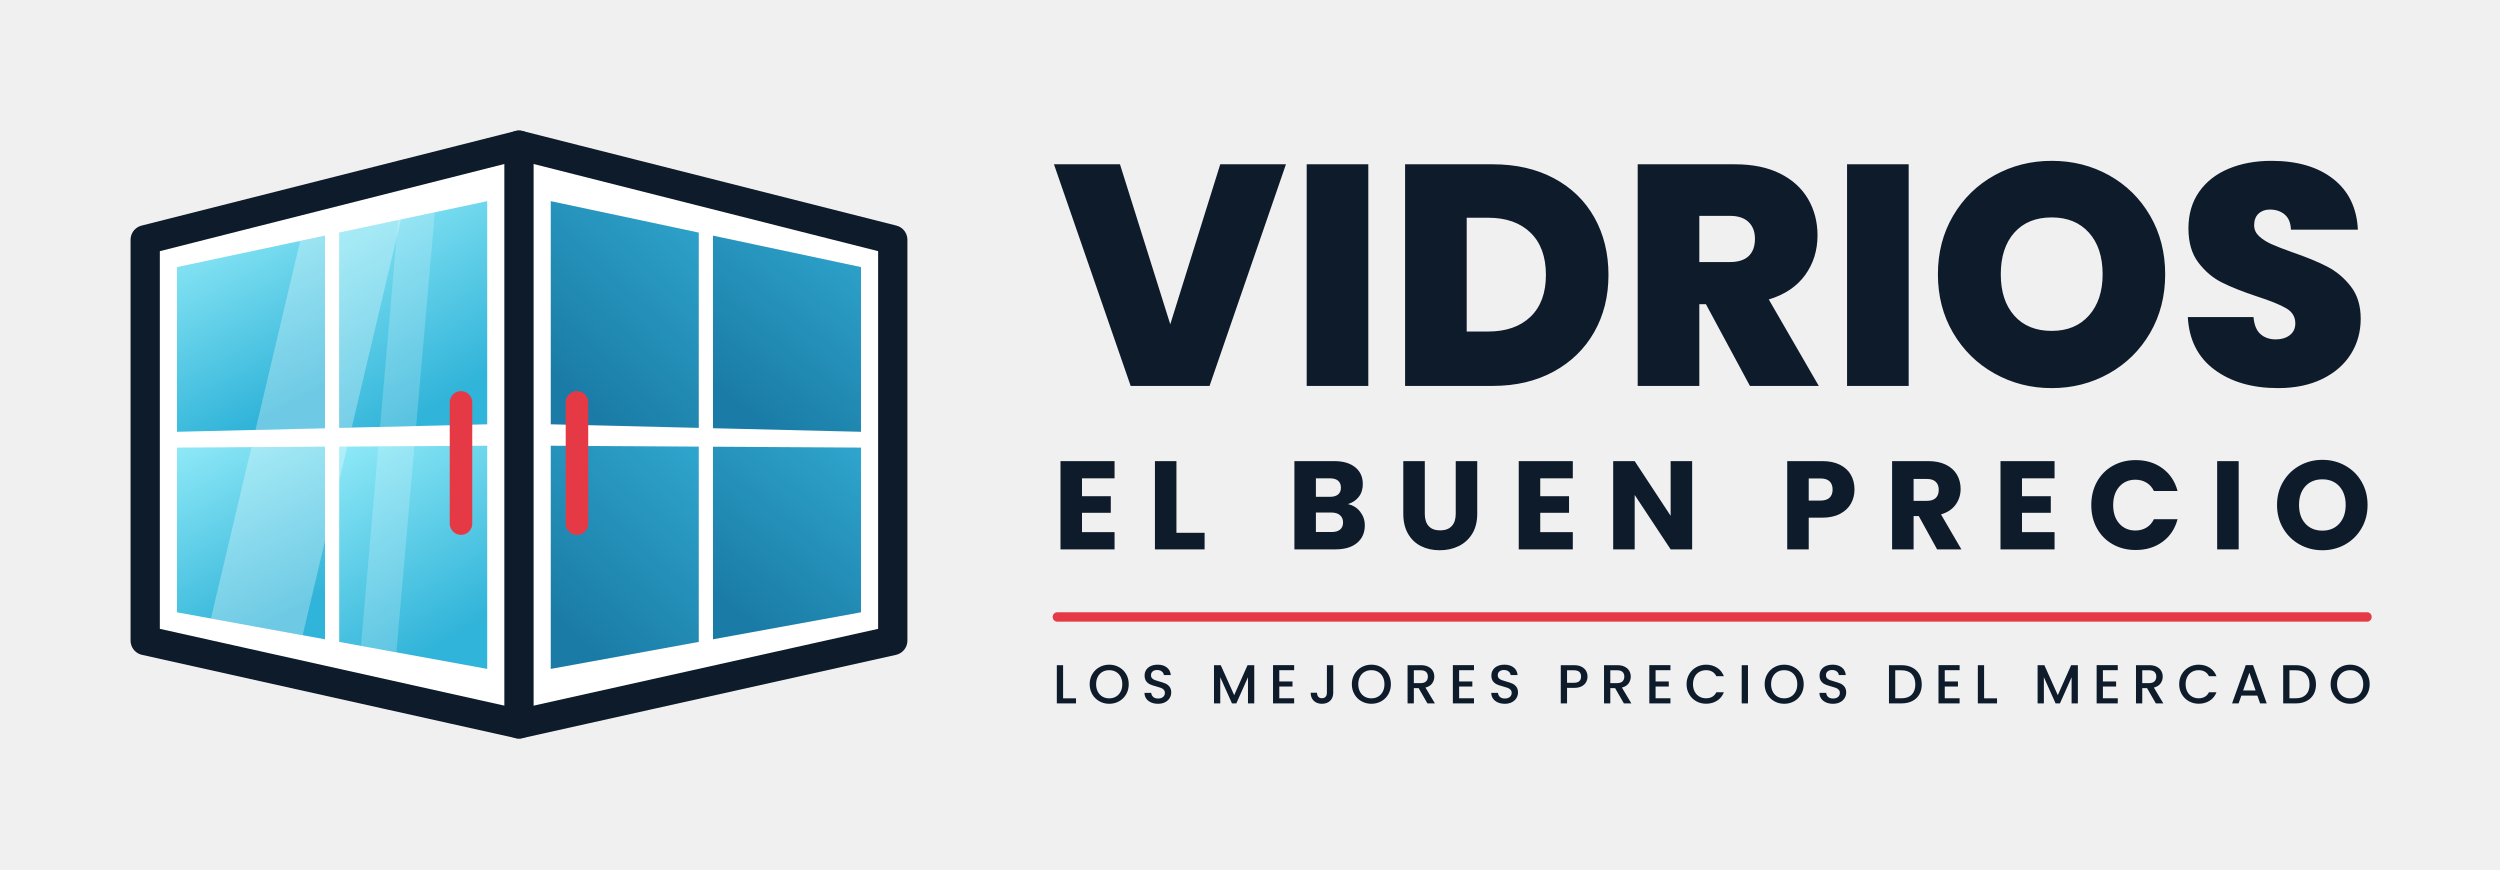
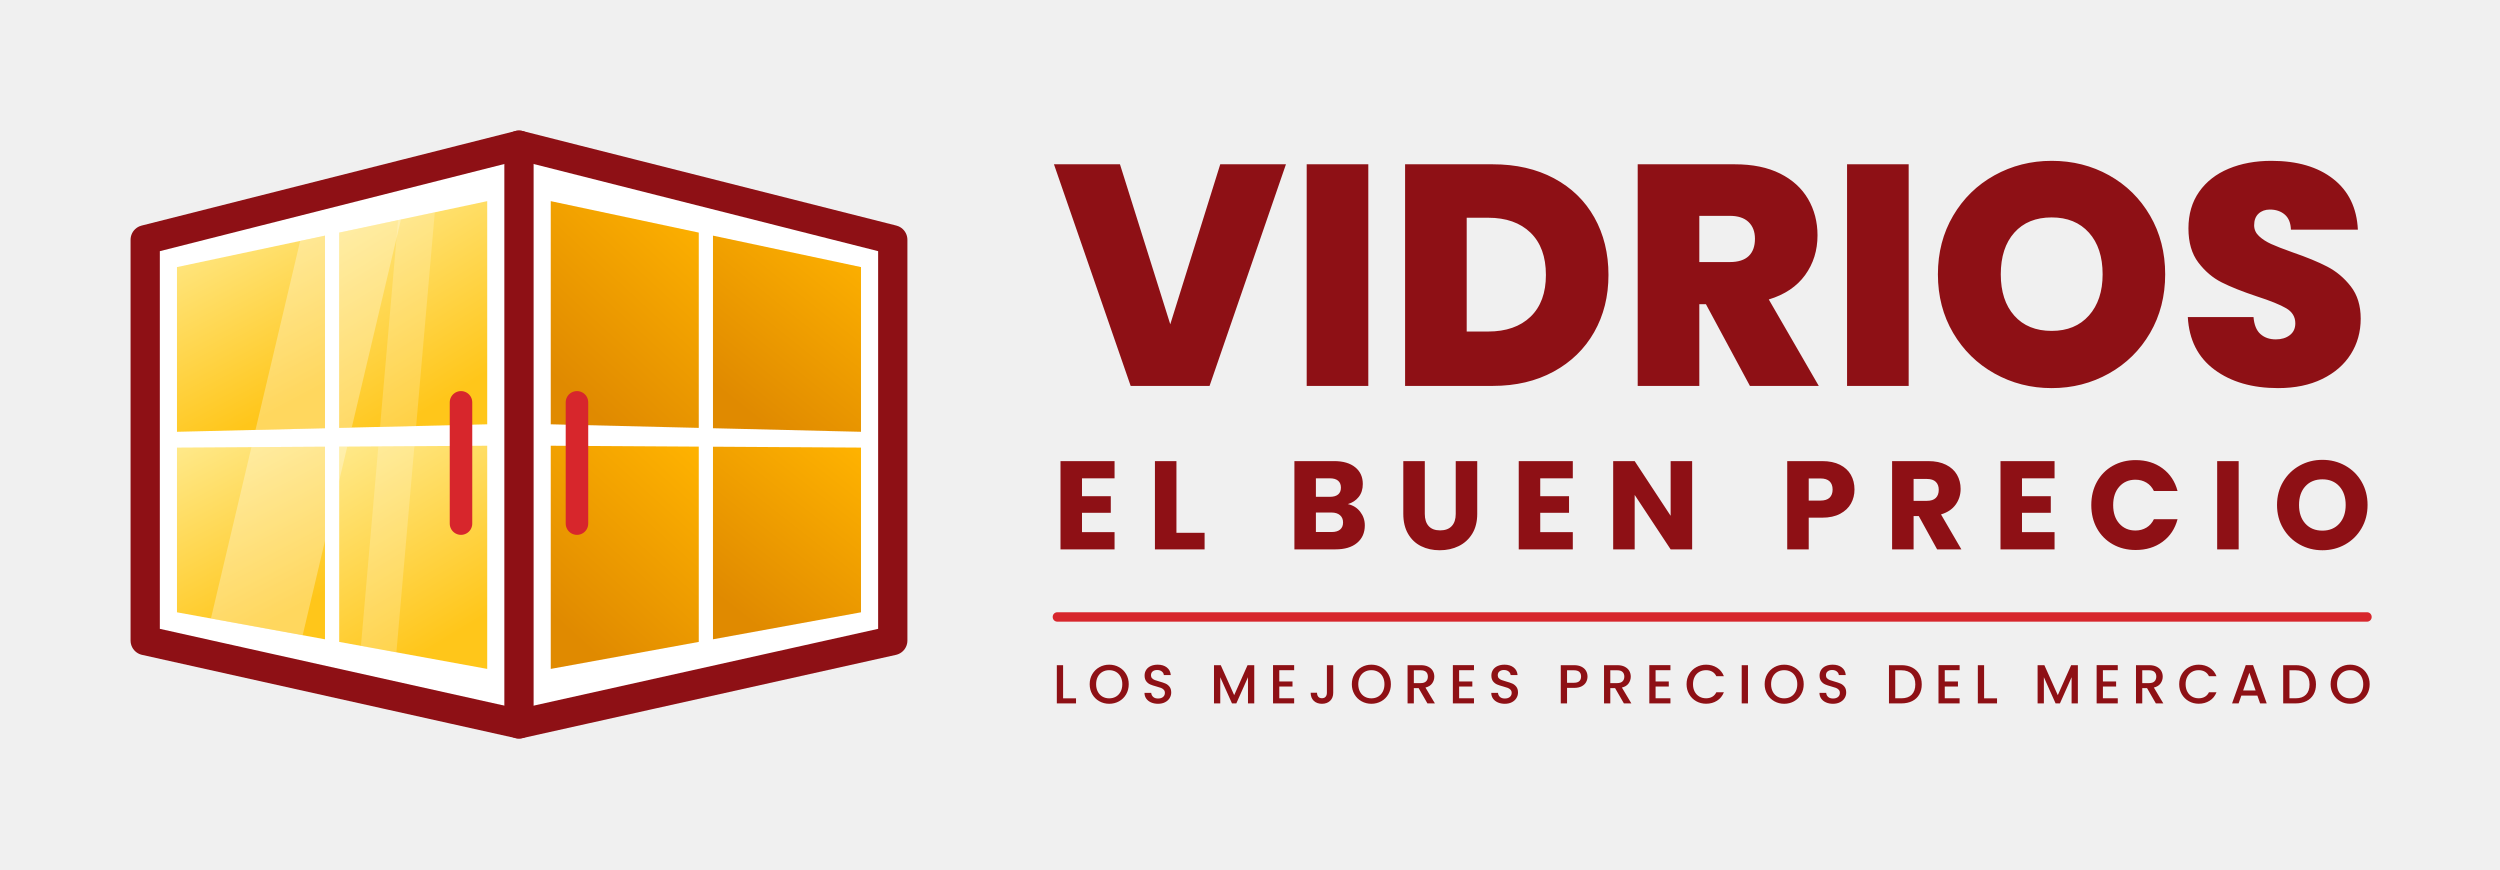
<svg xmlns="http://www.w3.org/2000/svg" viewBox="0 0 1352 470" width="1352" height="470">
  <defs>
    <linearGradient id="glassA" x1="0" y1="0" x2="0.4" y2="1">
-       <stop offset="0" stop-color="#8FE9F7" />
-       <stop offset="1" stop-color="#31B4D9" />
+       <stop offset="0" stop-color="#FFE98A" />
+       <stop offset="1" stop-color="#FFC61A" />
    </linearGradient>
    <linearGradient id="glassB" x1="1" y1="0" x2="0.4" y2="1">
-       <stop offset="0" stop-color="#2FA5CD" />
-       <stop offset="1" stop-color="#1A7CA6" />
+       <stop offset="0" stop-color="#FFB300" />
+       <stop offset="1" stop-color="#E08A00" />
    </linearGradient>
    <linearGradient id="bgDark" x1="0" y1="0" x2="1" y2="1">
-       <stop offset="0" stop-color="#16304A" />
-       <stop offset="1" stop-color="#0A1523" />
+       <stop offset="0" stop-color="#C4171F" />
+       <stop offset="1" stop-color="#6B0A0E" />
    </linearGradient>
    <radialGradient id="bgGlow" cx="0.5" cy="0.42" r="0.62">
-       <stop offset="0" stop-color="#2A5A80" stop-opacity="0.75" />
-       <stop offset="1" stop-color="#2A5A80" stop-opacity="0" />
+       <stop offset="0" stop-color="#FF7A2F" stop-opacity="0.45" />
+       <stop offset="1" stop-color="#FF7A2F" stop-opacity="0" />
    </radialGradient>
    <clipPath id="clipGlass">
      <polygon points="471.78,297.69 340.31,325.63 340.31,499.08 471.78,495.91" fill="#000" />
      <polygon points="471.78,514.94 340.31,515.73 340.31,689.18 471.78,713.16" fill="#000" />
      <polygon points="327.69,328.32 196.22,356.26 196.22,502.56 327.69,499.39" fill="#000" />
      <polygon points="327.69,515.80 196.22,516.59 196.22,662.89 327.69,686.87" fill="#000" />
    </clipPath>
  </defs>
  <g transform="translate(70.000,70.000) scale(0.60886) translate(-154.00,-234.00)">
-     <polygon points="500.00,248.00 832.00,332.00 832.00,688.00 500.00,762.00 168.00,688.00 168.00,332.00" fill="#FFFFFF" stroke="#0E1B2A" stroke-width="26" stroke-linejoin="round" />
+     <polygon points="500.00,248.00 832.00,332.00 832.00,688.00 500.00,762.00 168.00,688.00 168.00,332.00" fill="#FFFFFF" stroke="#8E1015" stroke-width="26" stroke-linejoin="round" />
    <g>
      <polygon points="471.78,297.69 340.31,325.63 340.31,499.08 471.78,495.91" fill="url(#glassA)" />
      <polygon points="471.78,514.94 340.31,515.73 340.31,689.18 471.78,713.16" fill="url(#glassA)" />
      <polygon points="327.69,328.32 196.22,356.26 196.22,502.56 327.69,499.39" fill="url(#glassA)" />
      <polygon points="327.69,515.80 196.22,516.59 196.22,662.89 327.69,686.87" fill="url(#glassA)" />
    </g>
    <g>
      <polygon points="528.22,297.69 659.69,325.63 659.69,499.08 528.22,495.91" fill="url(#glassB)" />
      <polygon points="528.22,514.94 659.69,515.73 659.69,689.18 528.22,713.16" fill="url(#glassB)" />
      <polygon points="672.31,328.32 803.78,356.26 803.78,502.56 672.31,499.39" fill="url(#glassB)" />
      <polygon points="672.31,515.80 803.78,516.59 803.78,662.89 672.31,686.87" fill="url(#glassB)" />
    </g>
    <g clip-path="url(#clipGlass)">
      <polygon points="200,780 330,230 415,230 285,780" fill="#FFFFFF" opacity="0.30" />
      <polygon points="352,780 400,230 432,230 384,780" fill="#FFFFFF" opacity="0.20" />
    </g>
-     <line x1="500.0" y1="248.0" x2="500.0" y2="762.0" stroke="#0E1B2A" stroke-width="26" stroke-linecap="round" />
-     <line x1="448.5" y1="476.4" x2="448.5" y2="584.1" stroke="#E63946" stroke-width="20" stroke-linecap="round" />
-     <line x1="551.5" y1="476.4" x2="551.5" y2="584.1" stroke="#E63946" stroke-width="20" stroke-linecap="round" />
+     <line x1="500.0" y1="248.0" x2="500.0" y2="762.0" stroke="#8E1015" stroke-width="26" stroke-linecap="round" />
+     <line x1="448.5" y1="476.4" x2="448.5" y2="584.1" stroke="#D7262C" stroke-width="20" stroke-linecap="round" />
+     <line x1="551.5" y1="476.4" x2="551.5" y2="584.1" stroke="#D7262C" stroke-width="20" stroke-linecap="round" />
  </g>
  <g transform="translate(569.3,89.7)">
    <g transform="translate(0,119.00)">
-       <path d="M126.14 -119.85 84.83 0.0H42.16L0.68 -119.85H36.38L63.58 -33.32L90.61 -119.85Z M170.68 -119.85V0.0H137.36V-119.85Z M300.56 -60.01Q300.56 -42.67 292.825 -29.07Q285.09 -15.47 270.895 -7.735Q256.7 0.0 238.0 0.0H190.57V-119.85H238.0Q256.87 -119.85 271.065 -112.285Q285.26 -104.72 292.91 -91.12Q300.56 -77.52 300.56 -60.01ZM266.73 -60.01Q266.73 -74.8 258.4 -82.875Q250.07 -90.95 235.45 -90.95H223.89V-29.41H235.45Q250.07 -29.41 258.4 -37.4Q266.73 -45.39 266.73 -60.01Z M377.06 0.0 353.26 -44.2H349.69V0.0H316.37V-119.85H368.9Q383.35 -119.85 393.38 -114.835Q403.41 -109.82 408.51 -101.065Q413.61 -92.31 413.61 -81.43Q413.61 -69.19 406.895 -59.925Q400.18 -50.66 387.26 -46.75L414.29 0.0ZM349.69 -66.98H366.18Q372.98 -66.98 376.38 -70.21Q379.78 -73.44 379.78 -79.56Q379.78 -85.34 376.295 -88.655Q372.81 -91.97 366.18 -91.97H349.69Z M462.91 -119.85V0.0H429.59V-119.85Z M478.72 -60.35Q478.72 -78.03 486.965 -92.055Q495.21 -106.08 509.32 -113.9Q523.43 -121.72 540.26 -121.72Q557.26 -121.72 571.285 -113.9Q585.31 -106.08 593.47 -92.055Q601.63 -78.03 601.63 -60.35Q601.63 -42.67 593.47 -28.645Q585.31 -14.62 571.2 -6.715Q557.09 1.19 540.26 1.19Q523.43 1.19 509.32 -6.715Q495.21 -14.62 486.965 -28.645Q478.72 -42.67 478.72 -60.35ZM567.8 -60.35Q567.8 -74.63 560.405 -82.875Q553.01 -91.12 540.26 -91.12Q527.34 -91.12 520.03 -82.875Q512.72 -74.63 512.72 -60.35Q512.72 -46.24 520.03 -37.995Q527.34 -29.75 540.26 -29.75Q553.01 -29.75 560.405 -38.08Q567.8 -46.41 567.8 -60.35Z M613.87 -37.23H649.4Q649.91 -30.94 653.14 -28.05Q656.37 -25.16 661.47 -25.16Q666.06 -25.16 669.035 -27.455Q672.01 -29.75 672.01 -33.83Q672.01 -39.1 667.08 -41.99Q662.15 -44.88 651.1 -48.45Q639.37 -52.36 632.145 -56.015Q624.92 -59.67 619.565 -66.725Q614.21 -73.78 614.21 -85.17Q614.21 -96.73 619.99 -104.975Q625.77 -113.22 635.97 -117.47Q646.17 -121.72 659.09 -121.72Q680 -121.72 692.495 -111.945Q704.99 -102.17 705.84 -84.49H669.63Q669.46 -89.93 666.315 -92.65Q663.17 -95.37 658.24 -95.37Q654.5 -95.37 652.12 -93.16Q649.74 -90.95 649.74 -86.87Q649.74 -83.47 652.375 -81.005Q655.01 -78.54 658.92 -76.755Q662.83 -74.97 670.48 -72.25Q681.87 -68.34 689.265 -64.515Q696.66 -60.69 702.015 -53.805Q707.37 -46.92 707.37 -36.38Q707.37 -25.67 702.015 -17.17Q696.66 -8.67 686.545 -3.74Q676.43 1.19 662.66 1.19Q641.75 1.19 628.32 -8.755Q614.89 -18.7 613.87 -37.23Z" fill="#0E1B2A" />
-       <path d="M15.844 49.98V59.636H31.416V68.612H15.844V79.084H33.456V88.4H4.216V40.664H33.456V49.98Z M66.917 79.424H82.149V88.4H55.289V40.664H66.917Z M168.792 75.412Q168.792 81.396 164.61 84.898Q160.428 88.4 152.948 88.4H130.712V40.664H152.2Q159.476 40.664 163.59 43.996Q167.704 47.328 167.704 53.04Q167.704 57.256 165.494 60.044Q163.284 62.832 159.612 63.92Q163.76 64.804 166.276 68.034Q168.792 71.264 168.792 75.412ZM142.34 59.976H149.956Q152.812 59.976 154.342 58.718Q155.872 57.46 155.872 55.012Q155.872 52.564 154.342 51.272Q152.812 49.98 149.956 49.98H142.34ZM157.028 73.848Q157.028 71.332 155.362 69.904Q153.696 68.476 150.772 68.476H142.34V79.016H150.908Q153.832 79.016 155.43 77.69Q157.028 76.364 157.028 73.848Z M201.233 40.664V69.224Q201.233 73.508 203.341 75.82Q205.449 78.132 209.529 78.132Q213.609 78.132 215.785 75.82Q217.961 73.508 217.961 69.224V40.664H229.589V69.156Q229.589 75.548 226.869 79.968Q224.149 84.388 219.559 86.632Q214.969 88.876 209.325 88.876Q203.681 88.876 199.227 86.666Q194.773 84.456 192.189 80.002Q189.605 75.548 189.605 69.156V40.664Z M263.662 49.98V59.636H279.234V68.612H263.662V79.084H281.274V88.4H252.034V40.664H281.274V49.98Z M345.811 88.4H334.183L314.735 58.956V88.4H303.107V40.664H314.735L334.183 70.244V40.664H345.811Z M416.066 71.264H408.858V88.4H397.23V40.664H416.066Q421.778 40.664 425.722 42.636Q429.666 44.608 431.638 48.076Q433.61 51.544 433.61 56.032Q433.61 60.18 431.706 63.614Q429.802 67.048 425.858 69.156Q421.914 71.264 416.066 71.264ZM421.778 56.032Q421.778 53.176 420.146 51.612Q418.514 50.048 415.182 50.048H408.858V62.016H415.182Q418.514 62.016 420.146 60.452Q421.778 58.888 421.778 56.032Z M478.291 88.4 468.363 70.38H465.575V88.4H453.947V40.664H473.463Q479.107 40.664 483.085 42.636Q487.063 44.608 489.035 48.042Q491.007 51.476 491.007 55.692Q491.007 60.452 488.321 64.192Q485.635 67.932 480.399 69.496L491.415 88.4ZM465.575 62.152H472.783Q475.979 62.152 477.577 60.588Q479.175 59.024 479.175 56.168Q479.175 53.448 477.577 51.884Q475.979 50.32 472.783 50.32H465.575Z M524.196 49.98V59.636H539.768V68.612H524.196V79.084H541.808V88.4H512.568V40.664H541.808V49.98Z M585.674 40.12Q594.174 40.12 600.226 44.608Q606.278 49.096 608.318 56.848H595.534Q594.106 53.856 591.488 52.292Q588.87 50.728 585.538 50.728Q580.166 50.728 576.834 54.468Q573.502 58.208 573.502 64.464Q573.502 70.72 576.834 74.46Q580.166 78.2 585.538 78.2Q588.87 78.2 591.488 76.636Q594.106 75.072 595.534 72.08H608.318Q606.278 79.832 600.226 84.286Q594.174 88.74 585.674 88.74Q578.738 88.74 573.264 85.646Q567.79 82.552 564.73 77.044Q561.67 71.536 561.67 64.464Q561.67 57.392 564.73 51.85Q567.79 46.308 573.264 43.214Q578.738 40.12 585.674 40.12Z M641.371 40.664V88.4H629.743V40.664Z M662.116 64.396Q662.116 57.392 665.414 51.816Q668.712 46.24 674.322 43.112Q679.932 39.984 686.664 39.984Q693.396 39.984 699.006 43.112Q704.616 46.24 707.846 51.816Q711.076 57.392 711.076 64.396Q711.076 71.4 707.812 77.01Q704.548 82.62 698.972 85.748Q693.396 88.876 686.664 88.876Q679.932 88.876 674.322 85.748Q668.712 82.62 665.414 77.01Q662.116 71.4 662.116 64.396ZM699.244 64.396Q699.244 58.072 695.81 54.298Q692.376 50.524 686.664 50.524Q680.884 50.524 677.45 54.264Q674.016 58.004 674.016 64.396Q674.016 70.72 677.45 74.494Q680.884 78.268 686.664 78.268Q692.376 78.268 695.81 74.46Q699.244 70.652 699.244 64.396Z" fill="#0E1B2A" />
-       <rect x="0" y="122.4" width="713.3" height="5.1" rx="2.5" fill="#E63946" />
-       <path d="M5.623 168.963H12.614V171.7H2.231V151.024H5.623Z M19.999 161.317Q19.999 158.283 21.412 155.873Q22.825 153.463 25.25 152.11Q27.675 150.756 30.56 150.756Q33.476 150.756 35.9 152.11Q38.325 153.463 39.723 155.873Q41.122 158.283 41.122 161.317Q41.122 164.352 39.723 166.776Q38.325 169.201 35.9 170.555Q33.476 171.908 30.56 171.908Q27.675 171.908 25.25 170.555Q22.825 169.201 21.412 166.776Q19.999 164.352 19.999 161.317ZM37.641 161.317Q37.641 159.026 36.733 157.301Q35.826 155.575 34.22 154.653Q32.613 153.731 30.56 153.731Q28.508 153.731 26.901 154.653Q25.295 155.575 24.387 157.301Q23.48 159.026 23.48 161.317Q23.48 163.608 24.387 165.348Q25.295 167.089 26.901 168.026Q28.508 168.963 30.56 168.963Q32.613 168.963 34.22 168.026Q35.826 167.089 36.733 165.348Q37.641 163.608 37.641 161.317Z M49.637 165.988H53.267Q53.386 167.327 54.323 168.189Q55.26 169.052 56.956 169.052Q58.711 169.052 59.693 168.204Q60.674 167.356 60.674 166.018Q60.674 164.976 60.065 164.322Q59.455 163.667 58.547 163.31Q57.64 162.953 56.033 162.537Q54.01 162.001 52.746 161.451Q51.482 160.901 50.589 159.74Q49.697 158.58 49.697 156.647Q49.697 154.861 50.589 153.523Q51.482 152.184 53.088 151.47Q54.695 150.756 56.807 150.756Q59.812 150.756 61.731 152.258Q63.649 153.761 63.858 156.379H60.109Q60.02 155.248 59.038 154.445Q58.056 153.642 56.45 153.642Q54.992 153.642 54.07 154.385Q53.148 155.129 53.148 156.528Q53.148 157.48 53.728 158.089Q54.308 158.699 55.2 159.056Q56.093 159.413 57.64 159.83Q59.693 160.395 60.987 160.96Q62.281 161.525 63.188 162.701Q64.096 163.876 64.096 165.839Q64.096 167.416 63.248 168.814Q62.4 170.212 60.779 171.06Q59.157 171.908 56.956 171.908Q54.873 171.908 53.207 171.179Q51.541 170.45 50.589 169.112Q49.637 167.773 49.637 165.988Z M109.003 151.024V171.7H105.611V157.539L99.304 171.7H96.954L90.617 157.539V171.7H87.226V151.024H90.885L98.144 167.237L105.373 151.024Z M122.546 153.761V159.83H129.686V162.596H122.546V168.933H130.578V171.7H119.154V150.994H130.578V153.761Z M151.708 151.024V165.928Q151.708 168.695 150.027 170.302Q148.346 171.908 145.609 171.908Q142.872 171.908 141.191 170.302Q139.51 168.695 139.51 165.928H142.932Q142.961 167.297 143.631 168.1Q144.3 168.903 145.609 168.903Q146.918 168.903 147.602 168.085Q148.287 167.267 148.287 165.928V151.024Z M161.771 161.317Q161.771 158.283 163.184 155.873Q164.597 153.463 167.021 152.11Q169.446 150.756 172.332 150.756Q175.247 150.756 177.672 152.11Q180.097 153.463 181.495 155.873Q182.893 158.283 182.893 161.317Q182.893 164.352 181.495 166.776Q180.097 169.201 177.672 170.555Q175.247 171.908 172.332 171.908Q169.446 171.908 167.021 170.555Q164.597 169.201 163.184 166.776Q161.771 164.352 161.771 161.317ZM179.412 161.317Q179.412 159.026 178.505 157.301Q177.598 155.575 175.991 154.653Q174.385 153.731 172.332 153.731Q170.279 153.731 168.673 154.653Q167.066 155.575 166.159 157.301Q165.251 159.026 165.251 161.317Q165.251 163.608 166.159 165.348Q167.066 167.089 168.673 168.026Q170.279 168.963 172.332 168.963Q174.385 168.963 175.991 168.026Q177.598 167.089 178.505 165.348Q179.412 163.608 179.412 161.317Z M202.654 171.7 197.894 163.429H195.306V171.7H191.914V151.024H199.054Q201.434 151.024 203.086 151.857Q204.737 152.69 205.555 154.088Q206.373 155.486 206.373 157.212Q206.373 159.235 205.198 160.886Q204.023 162.537 201.583 163.132L206.7 171.7ZM195.306 160.722H199.054Q200.958 160.722 201.925 159.77Q202.892 158.818 202.892 157.212Q202.892 155.605 201.94 154.698Q200.988 153.79 199.054 153.79H195.306Z M219.797 153.761V159.83H226.937V162.596H219.797V168.933H227.83V171.7H216.406V150.994H227.83V153.761Z M237.178 165.988H240.808Q240.927 167.327 241.864 168.189Q242.801 169.052 244.497 169.052Q246.252 169.052 247.234 168.204Q248.216 167.356 248.216 166.018Q248.216 164.976 247.606 164.322Q246.996 163.667 246.088 163.31Q245.181 162.953 243.575 162.537Q241.552 162.001 240.287 161.451Q239.023 160.901 238.13 159.74Q237.238 158.58 237.238 156.647Q237.238 154.861 238.13 153.523Q239.023 152.184 240.629 151.47Q242.236 150.756 244.348 150.756Q247.353 150.756 249.272 152.258Q251.191 153.761 251.399 156.379H247.65Q247.561 155.248 246.579 154.445Q245.598 153.642 243.991 153.642Q242.533 153.642 241.611 154.385Q240.689 155.129 240.689 156.528Q240.689 157.48 241.269 158.089Q241.849 158.699 242.742 159.056Q243.634 159.413 245.181 159.83Q247.234 160.395 248.528 160.96Q249.822 161.525 250.729 162.701Q251.637 163.876 251.637 165.839Q251.637 167.416 250.789 168.814Q249.941 170.212 248.32 171.06Q246.698 171.908 244.497 171.908Q242.414 171.908 240.748 171.179Q239.082 170.45 238.13 169.112Q237.178 167.773 237.178 165.988Z M281.907 163.31H278.158V171.7H274.767V151.024H281.907Q284.287 151.024 285.938 151.842Q287.589 152.66 288.407 154.058Q289.225 155.457 289.225 157.182Q289.225 158.759 288.481 160.157Q287.738 161.555 286.101 162.433Q284.465 163.31 281.907 163.31ZM285.744 157.182Q285.744 153.79 281.907 153.79H278.158V160.544H281.907Q283.84 160.544 284.792 159.666Q285.744 158.788 285.744 157.182Z M308.897 171.7 304.137 163.429H301.549V171.7H298.157V151.024H305.297Q307.677 151.024 309.328 151.857Q310.98 152.69 311.798 154.088Q312.616 155.486 312.616 157.212Q312.616 159.235 311.441 160.886Q310.266 162.537 307.826 163.132L312.943 171.7ZM301.549 160.722H305.297Q307.201 160.722 308.168 159.77Q309.135 158.818 309.135 157.212Q309.135 155.605 308.183 154.698Q307.231 153.79 305.297 153.79H301.549Z M326.04 153.761V159.83H333.18V162.596H326.04V168.933H334.073V171.7H322.649V150.994H334.073V153.761Z M353.358 150.756Q356.66 150.756 359.233 152.377Q361.807 153.999 362.967 156.974H358.891Q358.088 155.337 356.66 154.534Q355.232 153.731 353.358 153.731Q351.305 153.731 349.698 154.653Q348.092 155.575 347.185 157.301Q346.277 159.026 346.277 161.317Q346.277 163.608 347.185 165.334Q348.092 167.059 349.698 167.996Q351.305 168.933 353.358 168.933Q355.232 168.933 356.66 168.13Q358.088 167.327 358.891 165.69H362.967Q361.807 168.665 359.233 170.272Q356.66 171.879 353.358 171.879Q350.442 171.879 348.032 170.525Q345.623 169.171 344.21 166.761Q342.796 164.352 342.796 161.317Q342.796 158.283 344.21 155.873Q345.623 153.463 348.047 152.11Q350.472 150.756 353.358 150.756Z M376.005 151.024V171.7H372.613V151.024Z M385.026 161.317Q385.026 158.283 386.439 155.873Q387.852 153.463 390.277 152.11Q392.701 150.756 395.587 150.756Q398.503 150.756 400.927 152.11Q403.352 153.463 404.75 155.873Q406.148 158.283 406.148 161.317Q406.148 164.352 404.75 166.776Q403.352 169.201 400.927 170.555Q398.503 171.908 395.587 171.908Q392.701 171.908 390.277 170.555Q387.852 169.201 386.439 166.776Q385.026 164.352 385.026 161.317ZM402.668 161.317Q402.668 159.026 401.76 157.301Q400.853 155.575 399.246 154.653Q397.64 153.731 395.587 153.731Q393.534 153.731 391.928 154.653Q390.321 155.575 389.414 157.301Q388.507 159.026 388.507 161.317Q388.507 163.608 389.414 165.348Q390.321 167.089 391.928 168.026Q393.534 168.963 395.587 168.963Q397.64 168.963 399.246 168.026Q400.853 167.089 401.76 165.348Q402.668 163.608 402.668 161.317Z M414.664 165.988H418.293Q418.412 167.327 419.35 168.189Q420.287 169.052 421.982 169.052Q423.738 169.052 424.719 168.204Q425.701 167.356 425.701 166.018Q425.701 164.976 425.091 164.322Q424.481 163.667 423.574 163.31Q422.667 162.953 421.06 162.537Q419.037 162.001 417.773 161.451Q416.508 160.901 415.616 159.74Q414.723 158.58 414.723 156.647Q414.723 154.861 415.616 153.523Q416.508 152.184 418.115 151.47Q419.721 150.756 421.834 150.756Q424.838 150.756 426.757 152.258Q428.676 153.761 428.884 156.379H425.136Q425.047 155.248 424.065 154.445Q423.083 153.642 421.477 153.642Q420.019 153.642 419.097 154.385Q418.174 155.129 418.174 156.528Q418.174 157.48 418.755 158.089Q419.335 158.699 420.227 159.056Q421.12 159.413 422.667 159.83Q424.719 160.395 426.014 160.96Q427.308 161.525 428.215 162.701Q429.122 163.876 429.122 165.839Q429.122 167.416 428.275 168.814Q427.427 170.212 425.805 171.06Q424.184 171.908 421.982 171.908Q419.9 171.908 418.234 171.179Q416.568 170.45 415.616 169.112Q414.664 167.773 414.664 165.988Z M469.983 161.436Q469.983 164.59 468.63 166.91Q467.276 169.231 464.792 170.465Q462.308 171.7 459.006 171.7H452.252V151.024H459.006Q462.308 151.024 464.792 152.288Q467.276 153.552 468.63 155.918Q469.983 158.283 469.983 161.436ZM466.503 161.436Q466.503 157.837 464.569 155.813Q462.635 153.79 459.006 153.79H455.644V168.933H459.006Q462.635 168.933 464.569 166.97Q466.503 165.006 466.503 161.436Z M482.426 153.761V159.83H489.566V162.596H482.426V168.933H490.458V171.7H479.034V150.994H490.458V153.761Z M503.704 168.963H510.696V171.7H500.313V151.024H503.704Z M554.412 151.024V171.7H551.021V157.539L544.714 171.7H542.364L536.027 157.539V171.7H532.635V151.024H536.295L543.554 167.237L550.783 151.024Z M567.956 153.761V159.83H575.096V162.596H567.956V168.933H575.988V171.7H564.564V150.994H575.988V153.761Z M596.582 171.7 591.822 163.429H589.234V171.7H585.843V151.024H592.983Q595.363 151.024 597.014 151.857Q598.665 152.69 599.483 154.088Q600.301 155.486 600.301 157.212Q600.301 159.235 599.126 160.886Q597.951 162.537 595.511 163.132L600.628 171.7ZM589.234 160.722H592.983Q594.887 160.722 595.854 159.77Q596.82 158.818 596.82 157.212Q596.82 155.605 595.868 154.698Q594.916 153.79 592.983 153.79H589.234Z M619.765 150.756Q623.067 150.756 625.64 152.377Q628.214 153.999 629.374 156.974H625.298Q624.495 155.337 623.067 154.534Q621.639 153.731 619.765 153.731Q617.712 153.731 616.105 154.653Q614.499 155.575 613.592 157.301Q612.684 159.026 612.684 161.317Q612.684 163.608 613.592 165.334Q614.499 167.059 616.105 167.996Q617.712 168.933 619.765 168.933Q621.639 168.933 623.067 168.13Q624.495 167.327 625.298 165.69H629.374Q628.214 168.665 625.64 170.272Q623.067 171.879 619.765 171.879Q616.849 171.879 614.439 170.525Q612.03 169.171 610.617 166.761Q609.203 164.352 609.203 161.317Q609.203 158.283 610.617 155.873Q612.03 153.463 614.454 152.11Q616.879 150.756 619.765 150.756Z M651.485 167.475H642.828L641.341 171.7H637.8L645.208 150.994H649.135L656.543 171.7H652.973ZM650.533 164.709 647.172 155.099 643.78 164.709Z M683.176 161.436Q683.176 164.59 681.823 166.91Q680.469 169.231 677.985 170.465Q675.501 171.7 672.198 171.7H665.445V151.024H672.198Q675.501 151.024 677.985 152.288Q680.469 153.552 681.823 155.918Q683.176 158.283 683.176 161.436ZM679.695 161.436Q679.695 157.837 677.762 155.813Q675.828 153.79 672.198 153.79H668.837V168.933H672.198Q675.828 168.933 677.762 166.97Q679.695 165.006 679.695 161.436Z M691.097 161.317Q691.097 158.283 692.51 155.873Q693.923 153.463 696.348 152.11Q698.772 150.756 701.658 150.756Q704.573 150.756 706.998 152.11Q709.423 153.463 710.821 155.873Q712.219 158.283 712.219 161.317Q712.219 164.352 710.821 166.776Q709.423 169.201 706.998 170.555Q704.573 171.908 701.658 171.908Q698.772 171.908 696.348 170.555Q693.923 169.201 692.51 166.776Q691.097 164.352 691.097 161.317ZM708.738 161.317Q708.738 159.026 707.831 157.301Q706.924 155.575 705.317 154.653Q703.711 153.731 701.658 153.731Q699.605 153.731 697.999 154.653Q696.392 155.575 695.485 157.301Q694.577 159.026 694.577 161.317Q694.577 163.608 695.485 165.348Q696.392 167.089 697.999 168.026Q699.605 168.963 701.658 168.963Q703.711 168.963 705.317 168.026Q706.924 167.089 707.831 165.348Q708.738 163.608 708.738 161.317Z" fill="#0E1B2A" />
+       <path d="M126.14 -119.85 84.83 0.0H42.16L0.68 -119.85H36.38L63.58 -33.32L90.61 -119.85Z M170.68 -119.85V0.0H137.36V-119.85Z M300.56 -60.01Q300.56 -42.67 292.825 -29.07Q285.09 -15.47 270.895 -7.735Q256.7 0.0 238.0 0.0H190.57V-119.85H238.0Q256.87 -119.85 271.065 -112.285Q285.26 -104.72 292.91 -91.12Q300.56 -77.52 300.56 -60.01ZM266.73 -60.01Q266.73 -74.8 258.4 -82.875Q250.07 -90.95 235.45 -90.95H223.89V-29.41H235.45Q250.07 -29.41 258.4 -37.4Q266.73 -45.39 266.73 -60.01Z M377.06 0.0 353.26 -44.2H349.69V0.0H316.37V-119.85H368.9Q383.35 -119.85 393.38 -114.835Q403.41 -109.82 408.51 -101.065Q413.61 -92.31 413.61 -81.43Q413.61 -69.19 406.895 -59.925Q400.18 -50.66 387.26 -46.75L414.29 0.0ZM349.69 -66.98H366.18Q372.98 -66.98 376.38 -70.21Q379.78 -73.44 379.78 -79.56Q379.78 -85.34 376.295 -88.655Q372.81 -91.97 366.18 -91.97H349.69Z M462.91 -119.85V0.0H429.59V-119.85Z M478.72 -60.35Q478.72 -78.03 486.965 -92.055Q495.21 -106.08 509.32 -113.9Q523.43 -121.72 540.26 -121.72Q557.26 -121.72 571.285 -113.9Q585.31 -106.08 593.47 -92.055Q601.63 -78.03 601.63 -60.35Q601.63 -42.67 593.47 -28.645Q585.31 -14.62 571.2 -6.715Q557.09 1.19 540.26 1.19Q523.43 1.19 509.32 -6.715Q495.21 -14.62 486.965 -28.645Q478.72 -42.67 478.72 -60.35ZM567.8 -60.35Q567.8 -74.63 560.405 -82.875Q553.01 -91.12 540.26 -91.12Q527.34 -91.12 520.03 -82.875Q512.72 -74.63 512.72 -60.35Q512.72 -46.24 520.03 -37.995Q527.34 -29.75 540.26 -29.75Q553.01 -29.75 560.405 -38.08Q567.8 -46.41 567.8 -60.35Z M613.87 -37.23H649.4Q649.91 -30.94 653.14 -28.05Q656.37 -25.16 661.47 -25.16Q666.06 -25.16 669.035 -27.455Q672.01 -29.75 672.01 -33.83Q672.01 -39.1 667.08 -41.99Q662.15 -44.88 651.1 -48.45Q639.37 -52.36 632.145 -56.015Q624.92 -59.67 619.565 -66.725Q614.21 -73.78 614.21 -85.17Q614.21 -96.73 619.99 -104.975Q625.77 -113.22 635.97 -117.47Q646.17 -121.72 659.09 -121.72Q680 -121.72 692.495 -111.945Q704.99 -102.17 705.84 -84.49H669.63Q669.46 -89.93 666.315 -92.65Q663.17 -95.37 658.24 -95.37Q654.5 -95.37 652.12 -93.16Q649.74 -90.95 649.74 -86.87Q649.74 -83.47 652.375 -81.005Q655.01 -78.54 658.92 -76.755Q662.83 -74.97 670.48 -72.25Q681.87 -68.34 689.265 -64.515Q696.66 -60.69 702.015 -53.805Q707.37 -46.92 707.37 -36.38Q707.37 -25.67 702.015 -17.17Q696.66 -8.67 686.545 -3.74Q676.43 1.19 662.66 1.19Q641.75 1.19 628.32 -8.755Q614.89 -18.7 613.87 -37.23Z" fill="#8E1015" />
+       <path d="M15.844 49.98V59.636H31.416V68.612H15.844V79.084H33.456V88.4H4.216V40.664H33.456V49.98Z M66.917 79.424H82.149V88.4H55.289V40.664H66.917Z M168.792 75.412Q168.792 81.396 164.61 84.898Q160.428 88.4 152.948 88.4H130.712V40.664H152.2Q159.476 40.664 163.59 43.996Q167.704 47.328 167.704 53.04Q167.704 57.256 165.494 60.044Q163.284 62.832 159.612 63.92Q163.76 64.804 166.276 68.034Q168.792 71.264 168.792 75.412ZM142.34 59.976H149.956Q152.812 59.976 154.342 58.718Q155.872 57.46 155.872 55.012Q155.872 52.564 154.342 51.272Q152.812 49.98 149.956 49.98H142.34ZM157.028 73.848Q157.028 71.332 155.362 69.904Q153.696 68.476 150.772 68.476H142.34V79.016H150.908Q153.832 79.016 155.43 77.69Q157.028 76.364 157.028 73.848Z M201.233 40.664V69.224Q201.233 73.508 203.341 75.82Q205.449 78.132 209.529 78.132Q213.609 78.132 215.785 75.82Q217.961 73.508 217.961 69.224V40.664H229.589V69.156Q229.589 75.548 226.869 79.968Q224.149 84.388 219.559 86.632Q214.969 88.876 209.325 88.876Q203.681 88.876 199.227 86.666Q194.773 84.456 192.189 80.002Q189.605 75.548 189.605 69.156V40.664Z M263.662 49.98V59.636H279.234V68.612H263.662V79.084H281.274V88.4H252.034V40.664H281.274V49.98Z M345.811 88.4H334.183L314.735 58.956V88.4H303.107V40.664H314.735L334.183 70.244V40.664H345.811Z M416.066 71.264H408.858V88.4H397.23V40.664H416.066Q421.778 40.664 425.722 42.636Q429.666 44.608 431.638 48.076Q433.61 51.544 433.61 56.032Q433.61 60.18 431.706 63.614Q429.802 67.048 425.858 69.156Q421.914 71.264 416.066 71.264ZM421.778 56.032Q421.778 53.176 420.146 51.612Q418.514 50.048 415.182 50.048H408.858V62.016H415.182Q418.514 62.016 420.146 60.452Q421.778 58.888 421.778 56.032Z M478.291 88.4 468.363 70.38H465.575V88.4H453.947V40.664H473.463Q479.107 40.664 483.085 42.636Q487.063 44.608 489.035 48.042Q491.007 51.476 491.007 55.692Q491.007 60.452 488.321 64.192Q485.635 67.932 480.399 69.496L491.415 88.4ZM465.575 62.152H472.783Q475.979 62.152 477.577 60.588Q479.175 59.024 479.175 56.168Q479.175 53.448 477.577 51.884Q475.979 50.32 472.783 50.32H465.575Z M524.196 49.98V59.636H539.768V68.612H524.196V79.084H541.808V88.4H512.568V40.664H541.808V49.98Z M585.674 40.12Q594.174 40.12 600.226 44.608Q606.278 49.096 608.318 56.848H595.534Q594.106 53.856 591.488 52.292Q588.87 50.728 585.538 50.728Q580.166 50.728 576.834 54.468Q573.502 58.208 573.502 64.464Q573.502 70.72 576.834 74.46Q580.166 78.2 585.538 78.2Q588.87 78.2 591.488 76.636Q594.106 75.072 595.534 72.08H608.318Q606.278 79.832 600.226 84.286Q594.174 88.74 585.674 88.74Q578.738 88.74 573.264 85.646Q567.79 82.552 564.73 77.044Q561.67 71.536 561.67 64.464Q561.67 57.392 564.73 51.85Q567.79 46.308 573.264 43.214Q578.738 40.12 585.674 40.12Z M641.371 40.664V88.4H629.743V40.664Z M662.116 64.396Q662.116 57.392 665.414 51.816Q668.712 46.24 674.322 43.112Q679.932 39.984 686.664 39.984Q693.396 39.984 699.006 43.112Q704.616 46.24 707.846 51.816Q711.076 57.392 711.076 64.396Q711.076 71.4 707.812 77.01Q704.548 82.62 698.972 85.748Q693.396 88.876 686.664 88.876Q679.932 88.876 674.322 85.748Q668.712 82.62 665.414 77.01Q662.116 71.4 662.116 64.396ZM699.244 64.396Q699.244 58.072 695.81 54.298Q692.376 50.524 686.664 50.524Q680.884 50.524 677.45 54.264Q674.016 58.004 674.016 64.396Q674.016 70.72 677.45 74.494Q680.884 78.268 686.664 78.268Q692.376 78.268 695.81 74.46Q699.244 70.652 699.244 64.396Z" fill="#8E1015" />
+       <rect x="0" y="122.4" width="713.3" height="5.1" rx="2.5" fill="#D7262C" />
+       <path d="M5.623 168.963H12.614V171.7H2.231V151.024H5.623Z M19.999 161.317Q19.999 158.283 21.412 155.873Q22.825 153.463 25.25 152.11Q27.675 150.756 30.56 150.756Q33.476 150.756 35.9 152.11Q38.325 153.463 39.723 155.873Q41.122 158.283 41.122 161.317Q41.122 164.352 39.723 166.776Q38.325 169.201 35.9 170.555Q33.476 171.908 30.56 171.908Q27.675 171.908 25.25 170.555Q22.825 169.201 21.412 166.776Q19.999 164.352 19.999 161.317ZM37.641 161.317Q37.641 159.026 36.733 157.301Q35.826 155.575 34.22 154.653Q32.613 153.731 30.56 153.731Q28.508 153.731 26.901 154.653Q25.295 155.575 24.387 157.301Q23.48 159.026 23.48 161.317Q23.48 163.608 24.387 165.348Q25.295 167.089 26.901 168.026Q28.508 168.963 30.56 168.963Q32.613 168.963 34.22 168.026Q35.826 167.089 36.733 165.348Q37.641 163.608 37.641 161.317Z M49.637 165.988H53.267Q53.386 167.327 54.323 168.189Q55.26 169.052 56.956 169.052Q58.711 169.052 59.693 168.204Q60.674 167.356 60.674 166.018Q60.674 164.976 60.065 164.322Q59.455 163.667 58.547 163.31Q57.64 162.953 56.033 162.537Q54.01 162.001 52.746 161.451Q51.482 160.901 50.589 159.74Q49.697 158.58 49.697 156.647Q49.697 154.861 50.589 153.523Q51.482 152.184 53.088 151.47Q54.695 150.756 56.807 150.756Q59.812 150.756 61.731 152.258Q63.649 153.761 63.858 156.379H60.109Q60.02 155.248 59.038 154.445Q58.056 153.642 56.45 153.642Q54.992 153.642 54.07 154.385Q53.148 155.129 53.148 156.528Q53.148 157.48 53.728 158.089Q54.308 158.699 55.2 159.056Q56.093 159.413 57.64 159.83Q59.693 160.395 60.987 160.96Q62.281 161.525 63.188 162.701Q64.096 163.876 64.096 165.839Q64.096 167.416 63.248 168.814Q62.4 170.212 60.779 171.06Q59.157 171.908 56.956 171.908Q54.873 171.908 53.207 171.179Q51.541 170.45 50.589 169.112Q49.637 167.773 49.637 165.988Z M109.003 151.024V171.7H105.611V157.539L99.304 171.7H96.954L90.617 157.539V171.7H87.226V151.024H90.885L98.144 167.237L105.373 151.024Z M122.546 153.761V159.83H129.686V162.596H122.546V168.933H130.578V171.7H119.154V150.994H130.578V153.761Z M151.708 151.024V165.928Q151.708 168.695 150.027 170.302Q148.346 171.908 145.609 171.908Q142.872 171.908 141.191 170.302Q139.51 168.695 139.51 165.928H142.932Q142.961 167.297 143.631 168.1Q144.3 168.903 145.609 168.903Q146.918 168.903 147.602 168.085Q148.287 167.267 148.287 165.928V151.024Z M161.771 161.317Q161.771 158.283 163.184 155.873Q164.597 153.463 167.021 152.11Q169.446 150.756 172.332 150.756Q175.247 150.756 177.672 152.11Q180.097 153.463 181.495 155.873Q182.893 158.283 182.893 161.317Q182.893 164.352 181.495 166.776Q180.097 169.201 177.672 170.555Q175.247 171.908 172.332 171.908Q169.446 171.908 167.021 170.555Q164.597 169.201 163.184 166.776Q161.771 164.352 161.771 161.317ZM179.412 161.317Q179.412 159.026 178.505 157.301Q177.598 155.575 175.991 154.653Q174.385 153.731 172.332 153.731Q170.279 153.731 168.673 154.653Q167.066 155.575 166.159 157.301Q165.251 159.026 165.251 161.317Q165.251 163.608 166.159 165.348Q167.066 167.089 168.673 168.026Q170.279 168.963 172.332 168.963Q174.385 168.963 175.991 168.026Q177.598 167.089 178.505 165.348Q179.412 163.608 179.412 161.317Z M202.654 171.7 197.894 163.429H195.306V171.7H191.914V151.024H199.054Q201.434 151.024 203.086 151.857Q204.737 152.69 205.555 154.088Q206.373 155.486 206.373 157.212Q206.373 159.235 205.198 160.886Q204.023 162.537 201.583 163.132L206.7 171.7ZM195.306 160.722H199.054Q200.958 160.722 201.925 159.77Q202.892 158.818 202.892 157.212Q202.892 155.605 201.94 154.698Q200.988 153.79 199.054 153.79H195.306Z M219.797 153.761V159.83H226.937V162.596H219.797V168.933H227.83V171.7H216.406V150.994H227.83V153.761Z M237.178 165.988H240.808Q240.927 167.327 241.864 168.189Q242.801 169.052 244.497 169.052Q246.252 169.052 247.234 168.204Q248.216 167.356 248.216 166.018Q248.216 164.976 247.606 164.322Q246.996 163.667 246.088 163.31Q245.181 162.953 243.575 162.537Q241.552 162.001 240.287 161.451Q239.023 160.901 238.13 159.74Q237.238 158.58 237.238 156.647Q237.238 154.861 238.13 153.523Q239.023 152.184 240.629 151.47Q242.236 150.756 244.348 150.756Q247.353 150.756 249.272 152.258Q251.191 153.761 251.399 156.379H247.65Q247.561 155.248 246.579 154.445Q245.598 153.642 243.991 153.642Q242.533 153.642 241.611 154.385Q240.689 155.129 240.689 156.528Q240.689 157.48 241.269 158.089Q241.849 158.699 242.742 159.056Q243.634 159.413 245.181 159.83Q247.234 160.395 248.528 160.96Q249.822 161.525 250.729 162.701Q251.637 163.876 251.637 165.839Q251.637 167.416 250.789 168.814Q249.941 170.212 248.32 171.06Q246.698 171.908 244.497 171.908Q242.414 171.908 240.748 171.179Q239.082 170.45 238.13 169.112Q237.178 167.773 237.178 165.988Z M281.907 163.31H278.158V171.7H274.767V151.024H281.907Q284.287 151.024 285.938 151.842Q287.589 152.66 288.407 154.058Q289.225 155.457 289.225 157.182Q289.225 158.759 288.481 160.157Q287.738 161.555 286.101 162.433Q284.465 163.31 281.907 163.31ZM285.744 157.182Q285.744 153.79 281.907 153.79H278.158V160.544H281.907Q283.84 160.544 284.792 159.666Q285.744 158.788 285.744 157.182Z M308.897 171.7 304.137 163.429H301.549V171.7H298.157V151.024H305.297Q307.677 151.024 309.328 151.857Q310.98 152.69 311.798 154.088Q312.616 155.486 312.616 157.212Q312.616 159.235 311.441 160.886Q310.266 162.537 307.826 163.132L312.943 171.7ZM301.549 160.722H305.297Q307.201 160.722 308.168 159.77Q309.135 158.818 309.135 157.212Q309.135 155.605 308.183 154.698Q307.231 153.79 305.297 153.79H301.549Z M326.04 153.761V159.83H333.18V162.596H326.04V168.933H334.073V171.7H322.649V150.994H334.073V153.761Z M353.358 150.756Q356.66 150.756 359.233 152.377Q361.807 153.999 362.967 156.974H358.891Q358.088 155.337 356.66 154.534Q355.232 153.731 353.358 153.731Q351.305 153.731 349.698 154.653Q348.092 155.575 347.185 157.301Q346.277 159.026 346.277 161.317Q346.277 163.608 347.185 165.334Q348.092 167.059 349.698 167.996Q351.305 168.933 353.358 168.933Q355.232 168.933 356.66 168.13Q358.088 167.327 358.891 165.69H362.967Q361.807 168.665 359.233 170.272Q356.66 171.879 353.358 171.879Q350.442 171.879 348.032 170.525Q345.623 169.171 344.21 166.761Q342.796 164.352 342.796 161.317Q342.796 158.283 344.21 155.873Q345.623 153.463 348.047 152.11Q350.472 150.756 353.358 150.756Z M376.005 151.024V171.7H372.613V151.024Z M385.026 161.317Q385.026 158.283 386.439 155.873Q387.852 153.463 390.277 152.11Q392.701 150.756 395.587 150.756Q398.503 150.756 400.927 152.11Q403.352 153.463 404.75 155.873Q406.148 158.283 406.148 161.317Q406.148 164.352 404.75 166.776Q403.352 169.201 400.927 170.555Q398.503 171.908 395.587 171.908Q392.701 171.908 390.277 170.555Q387.852 169.201 386.439 166.776Q385.026 164.352 385.026 161.317ZM402.668 161.317Q402.668 159.026 401.76 157.301Q400.853 155.575 399.246 154.653Q397.64 153.731 395.587 153.731Q393.534 153.731 391.928 154.653Q390.321 155.575 389.414 157.301Q388.507 159.026 388.507 161.317Q388.507 163.608 389.414 165.348Q390.321 167.089 391.928 168.026Q393.534 168.963 395.587 168.963Q397.64 168.963 399.246 168.026Q400.853 167.089 401.76 165.348Q402.668 163.608 402.668 161.317Z M414.664 165.988H418.293Q418.412 167.327 419.35 168.189Q420.287 169.052 421.982 169.052Q423.738 169.052 424.719 168.204Q425.701 167.356 425.701 166.018Q425.701 164.976 425.091 164.322Q424.481 163.667 423.574 163.31Q422.667 162.953 421.06 162.537Q419.037 162.001 417.773 161.451Q416.508 160.901 415.616 159.74Q414.723 158.58 414.723 156.647Q414.723 154.861 415.616 153.523Q416.508 152.184 418.115 151.47Q419.721 150.756 421.834 150.756Q424.838 150.756 426.757 152.258Q428.676 153.761 428.884 156.379H425.136Q425.047 155.248 424.065 154.445Q423.083 153.642 421.477 153.642Q420.019 153.642 419.097 154.385Q418.174 155.129 418.174 156.528Q418.174 157.48 418.755 158.089Q419.335 158.699 420.227 159.056Q421.12 159.413 422.667 159.83Q424.719 160.395 426.014 160.96Q427.308 161.525 428.215 162.701Q429.122 163.876 429.122 165.839Q429.122 167.416 428.275 168.814Q427.427 170.212 425.805 171.06Q424.184 171.908 421.982 171.908Q419.9 171.908 418.234 171.179Q416.568 170.45 415.616 169.112Q414.664 167.773 414.664 165.988Z M469.983 161.436Q469.983 164.59 468.63 166.91Q467.276 169.231 464.792 170.465Q462.308 171.7 459.006 171.7H452.252V151.024H459.006Q462.308 151.024 464.792 152.288Q467.276 153.552 468.63 155.918Q469.983 158.283 469.983 161.436ZM466.503 161.436Q466.503 157.837 464.569 155.813Q462.635 153.79 459.006 153.79H455.644V168.933H459.006Q462.635 168.933 464.569 166.97Q466.503 165.006 466.503 161.436Z M482.426 153.761V159.83H489.566V162.596H482.426V168.933H490.458V171.7H479.034V150.994H490.458V153.761Z M503.704 168.963H510.696V171.7H500.313V151.024H503.704Z M554.412 151.024V171.7H551.021V157.539L544.714 171.7H542.364L536.027 157.539V171.7H532.635V151.024H536.295L543.554 167.237L550.783 151.024Z M567.956 153.761V159.83H575.096V162.596H567.956V168.933H575.988V171.7H564.564V150.994H575.988V153.761Z M596.582 171.7 591.822 163.429H589.234V171.7H585.843V151.024H592.983Q595.363 151.024 597.014 151.857Q598.665 152.69 599.483 154.088Q600.301 155.486 600.301 157.212Q600.301 159.235 599.126 160.886Q597.951 162.537 595.511 163.132L600.628 171.7ZM589.234 160.722H592.983Q594.887 160.722 595.854 159.77Q596.82 158.818 596.82 157.212Q596.82 155.605 595.868 154.698Q594.916 153.79 592.983 153.79H589.234Z M619.765 150.756Q623.067 150.756 625.64 152.377Q628.214 153.999 629.374 156.974H625.298Q624.495 155.337 623.067 154.534Q621.639 153.731 619.765 153.731Q617.712 153.731 616.105 154.653Q614.499 155.575 613.592 157.301Q612.684 159.026 612.684 161.317Q612.684 163.608 613.592 165.334Q614.499 167.059 616.105 167.996Q617.712 168.933 619.765 168.933Q621.639 168.933 623.067 168.13Q624.495 167.327 625.298 165.69H629.374Q628.214 168.665 625.64 170.272Q623.067 171.879 619.765 171.879Q616.849 171.879 614.439 170.525Q612.03 169.171 610.617 166.761Q609.203 164.352 609.203 161.317Q609.203 158.283 610.617 155.873Q612.03 153.463 614.454 152.11Q616.879 150.756 619.765 150.756Z M651.485 167.475H642.828L641.341 171.7H637.8L645.208 150.994H649.135L656.543 171.7H652.973ZM650.533 164.709 647.172 155.099 643.78 164.709Z M683.176 161.436Q683.176 164.59 681.823 166.91Q680.469 169.231 677.985 170.465Q675.501 171.7 672.198 171.7H665.445V151.024H672.198Q675.501 151.024 677.985 152.288Q680.469 153.552 681.823 155.918Q683.176 158.283 683.176 161.436ZM679.695 161.436Q679.695 157.837 677.762 155.813Q675.828 153.79 672.198 153.79H668.837V168.933H672.198Q675.828 168.933 677.762 166.97Q679.695 165.006 679.695 161.436Z M691.097 161.317Q691.097 158.283 692.51 155.873Q693.923 153.463 696.348 152.11Q698.772 150.756 701.658 150.756Q704.573 150.756 706.998 152.11Q709.423 153.463 710.821 155.873Q712.219 158.283 712.219 161.317Q712.219 164.352 710.821 166.776Q709.423 169.201 706.998 170.555Q704.573 171.908 701.658 171.908Q698.772 171.908 696.348 170.555Q693.923 169.201 692.51 166.776Q691.097 164.352 691.097 161.317ZM708.738 161.317Q708.738 159.026 707.831 157.301Q706.924 155.575 705.317 154.653Q703.711 153.731 701.658 153.731Q699.605 153.731 697.999 154.653Q696.392 155.575 695.485 157.301Q694.577 159.026 694.577 161.317Q694.577 163.608 695.485 165.348Q696.392 167.089 697.999 168.026Q699.605 168.963 701.658 168.963Q703.711 168.963 705.317 168.026Q706.924 167.089 707.831 165.348Q708.738 163.608 708.738 161.317Z" fill="#8E1015" />
    </g>
  </g>
</svg>
